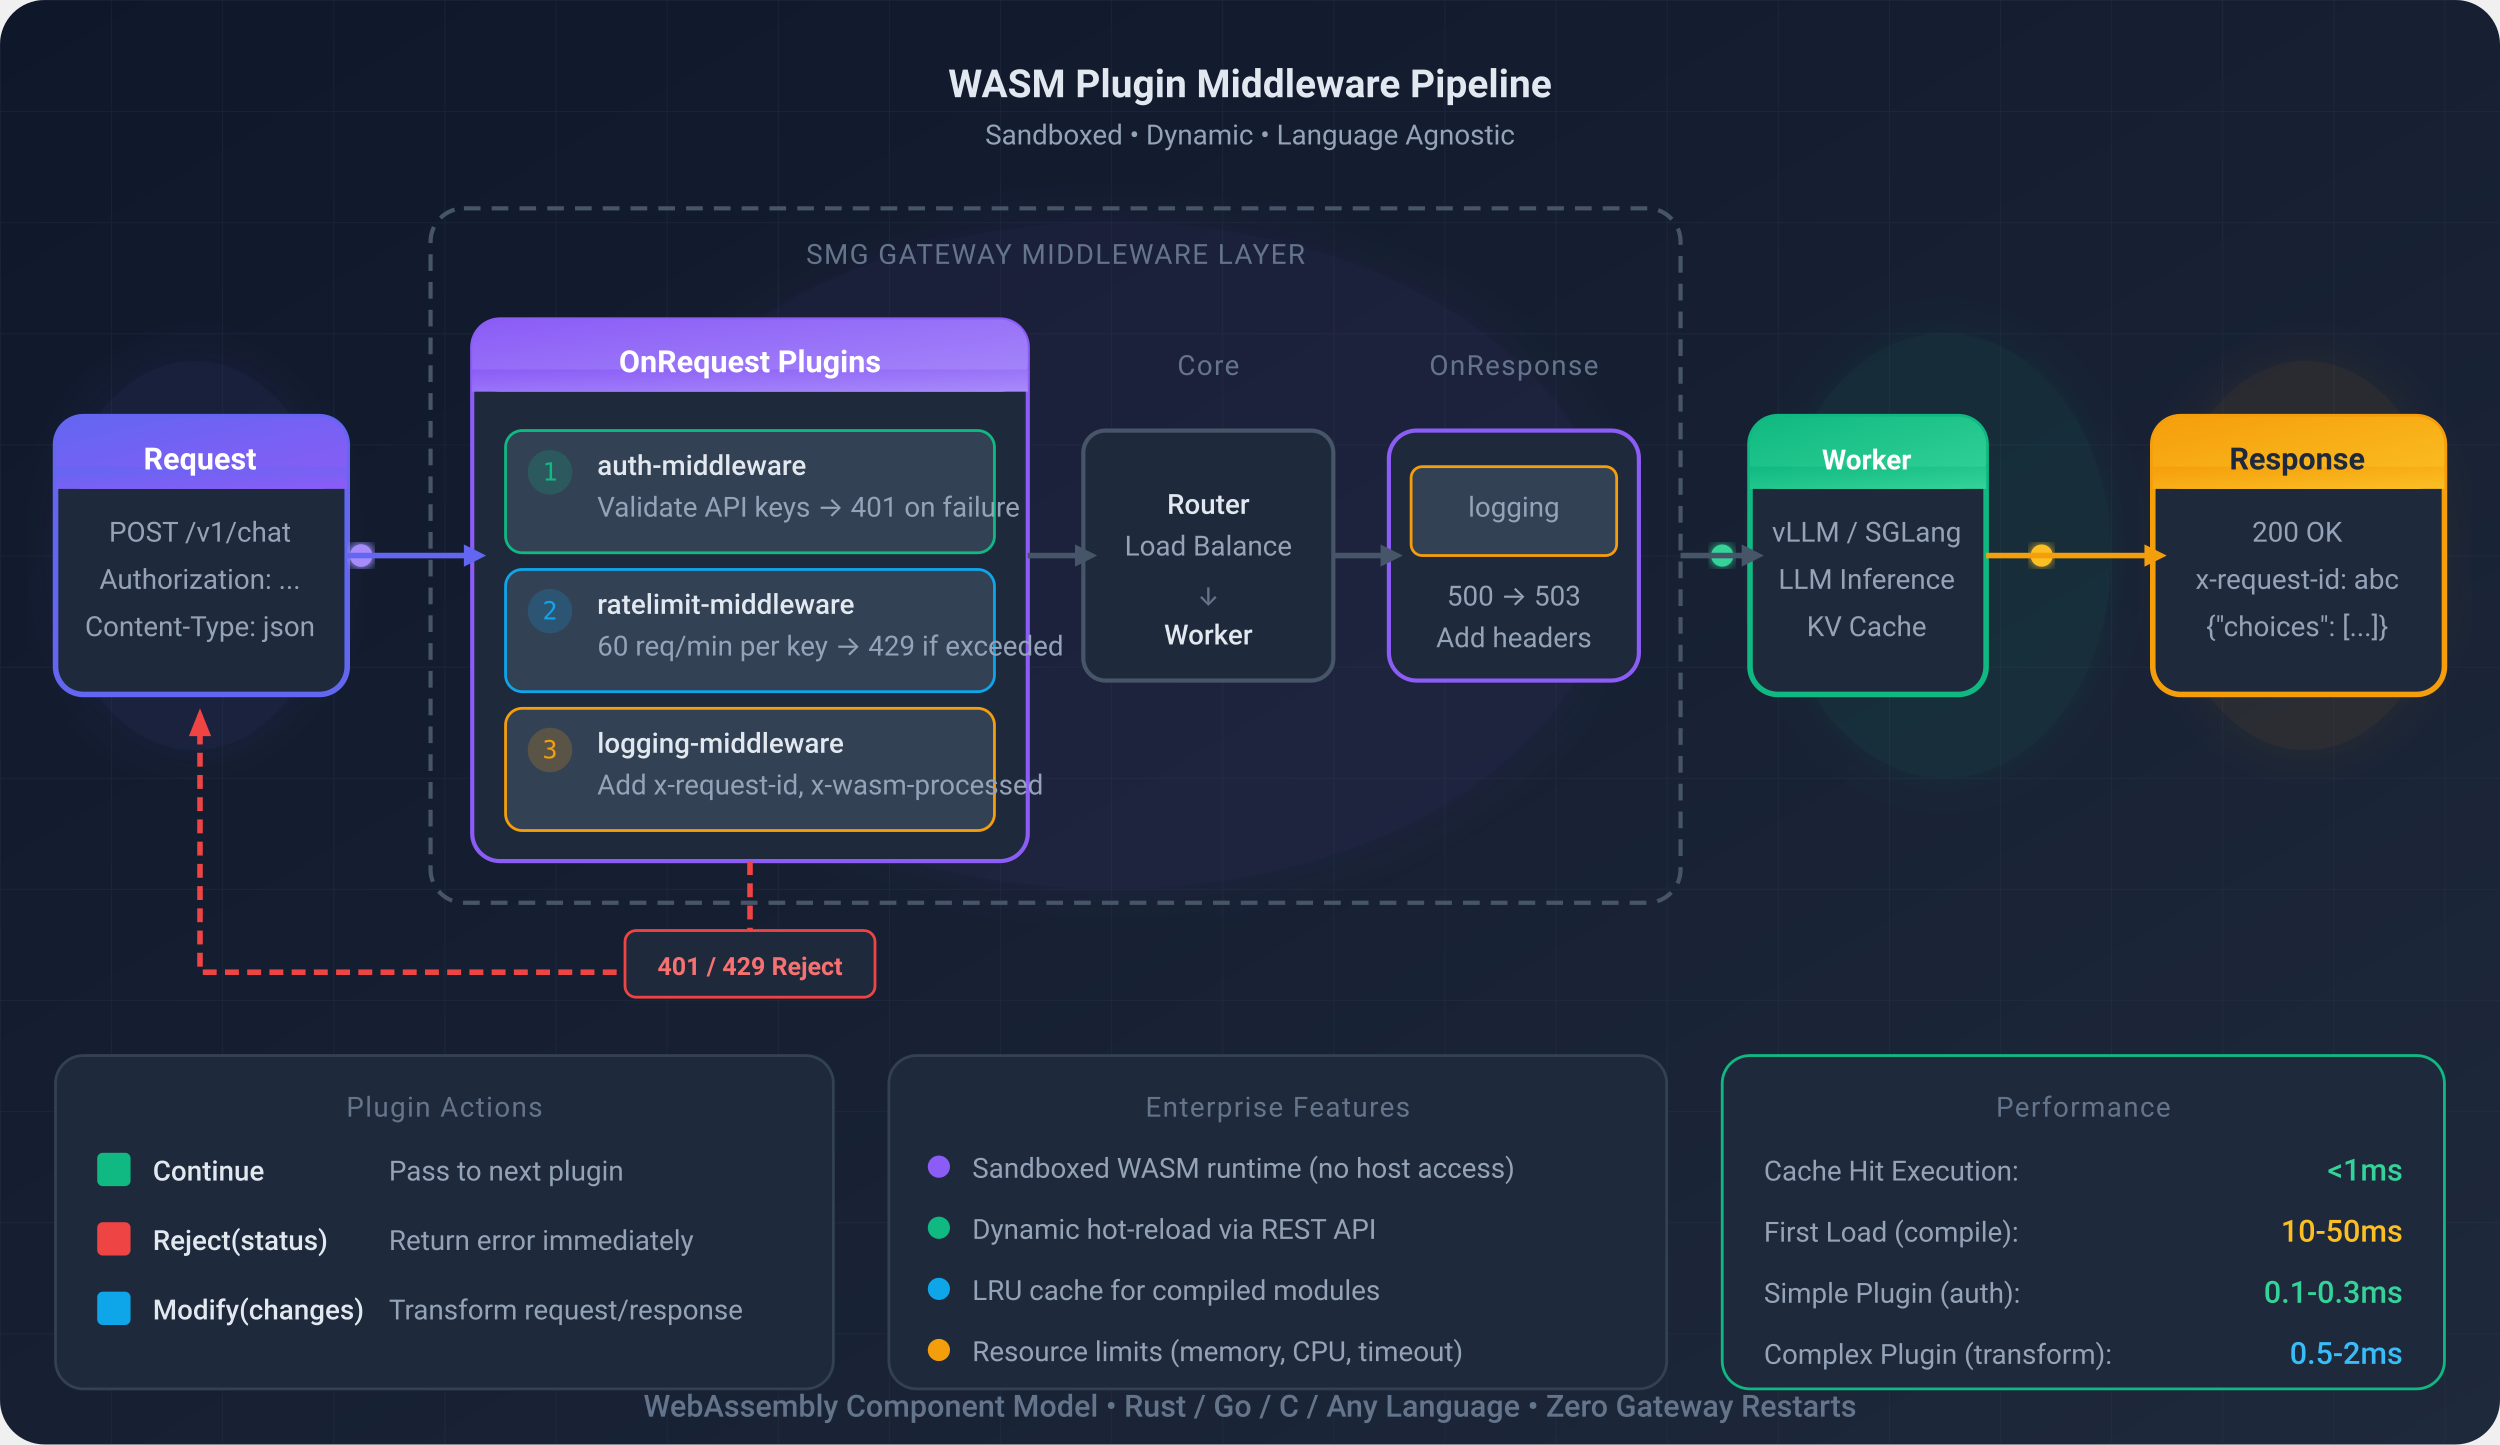
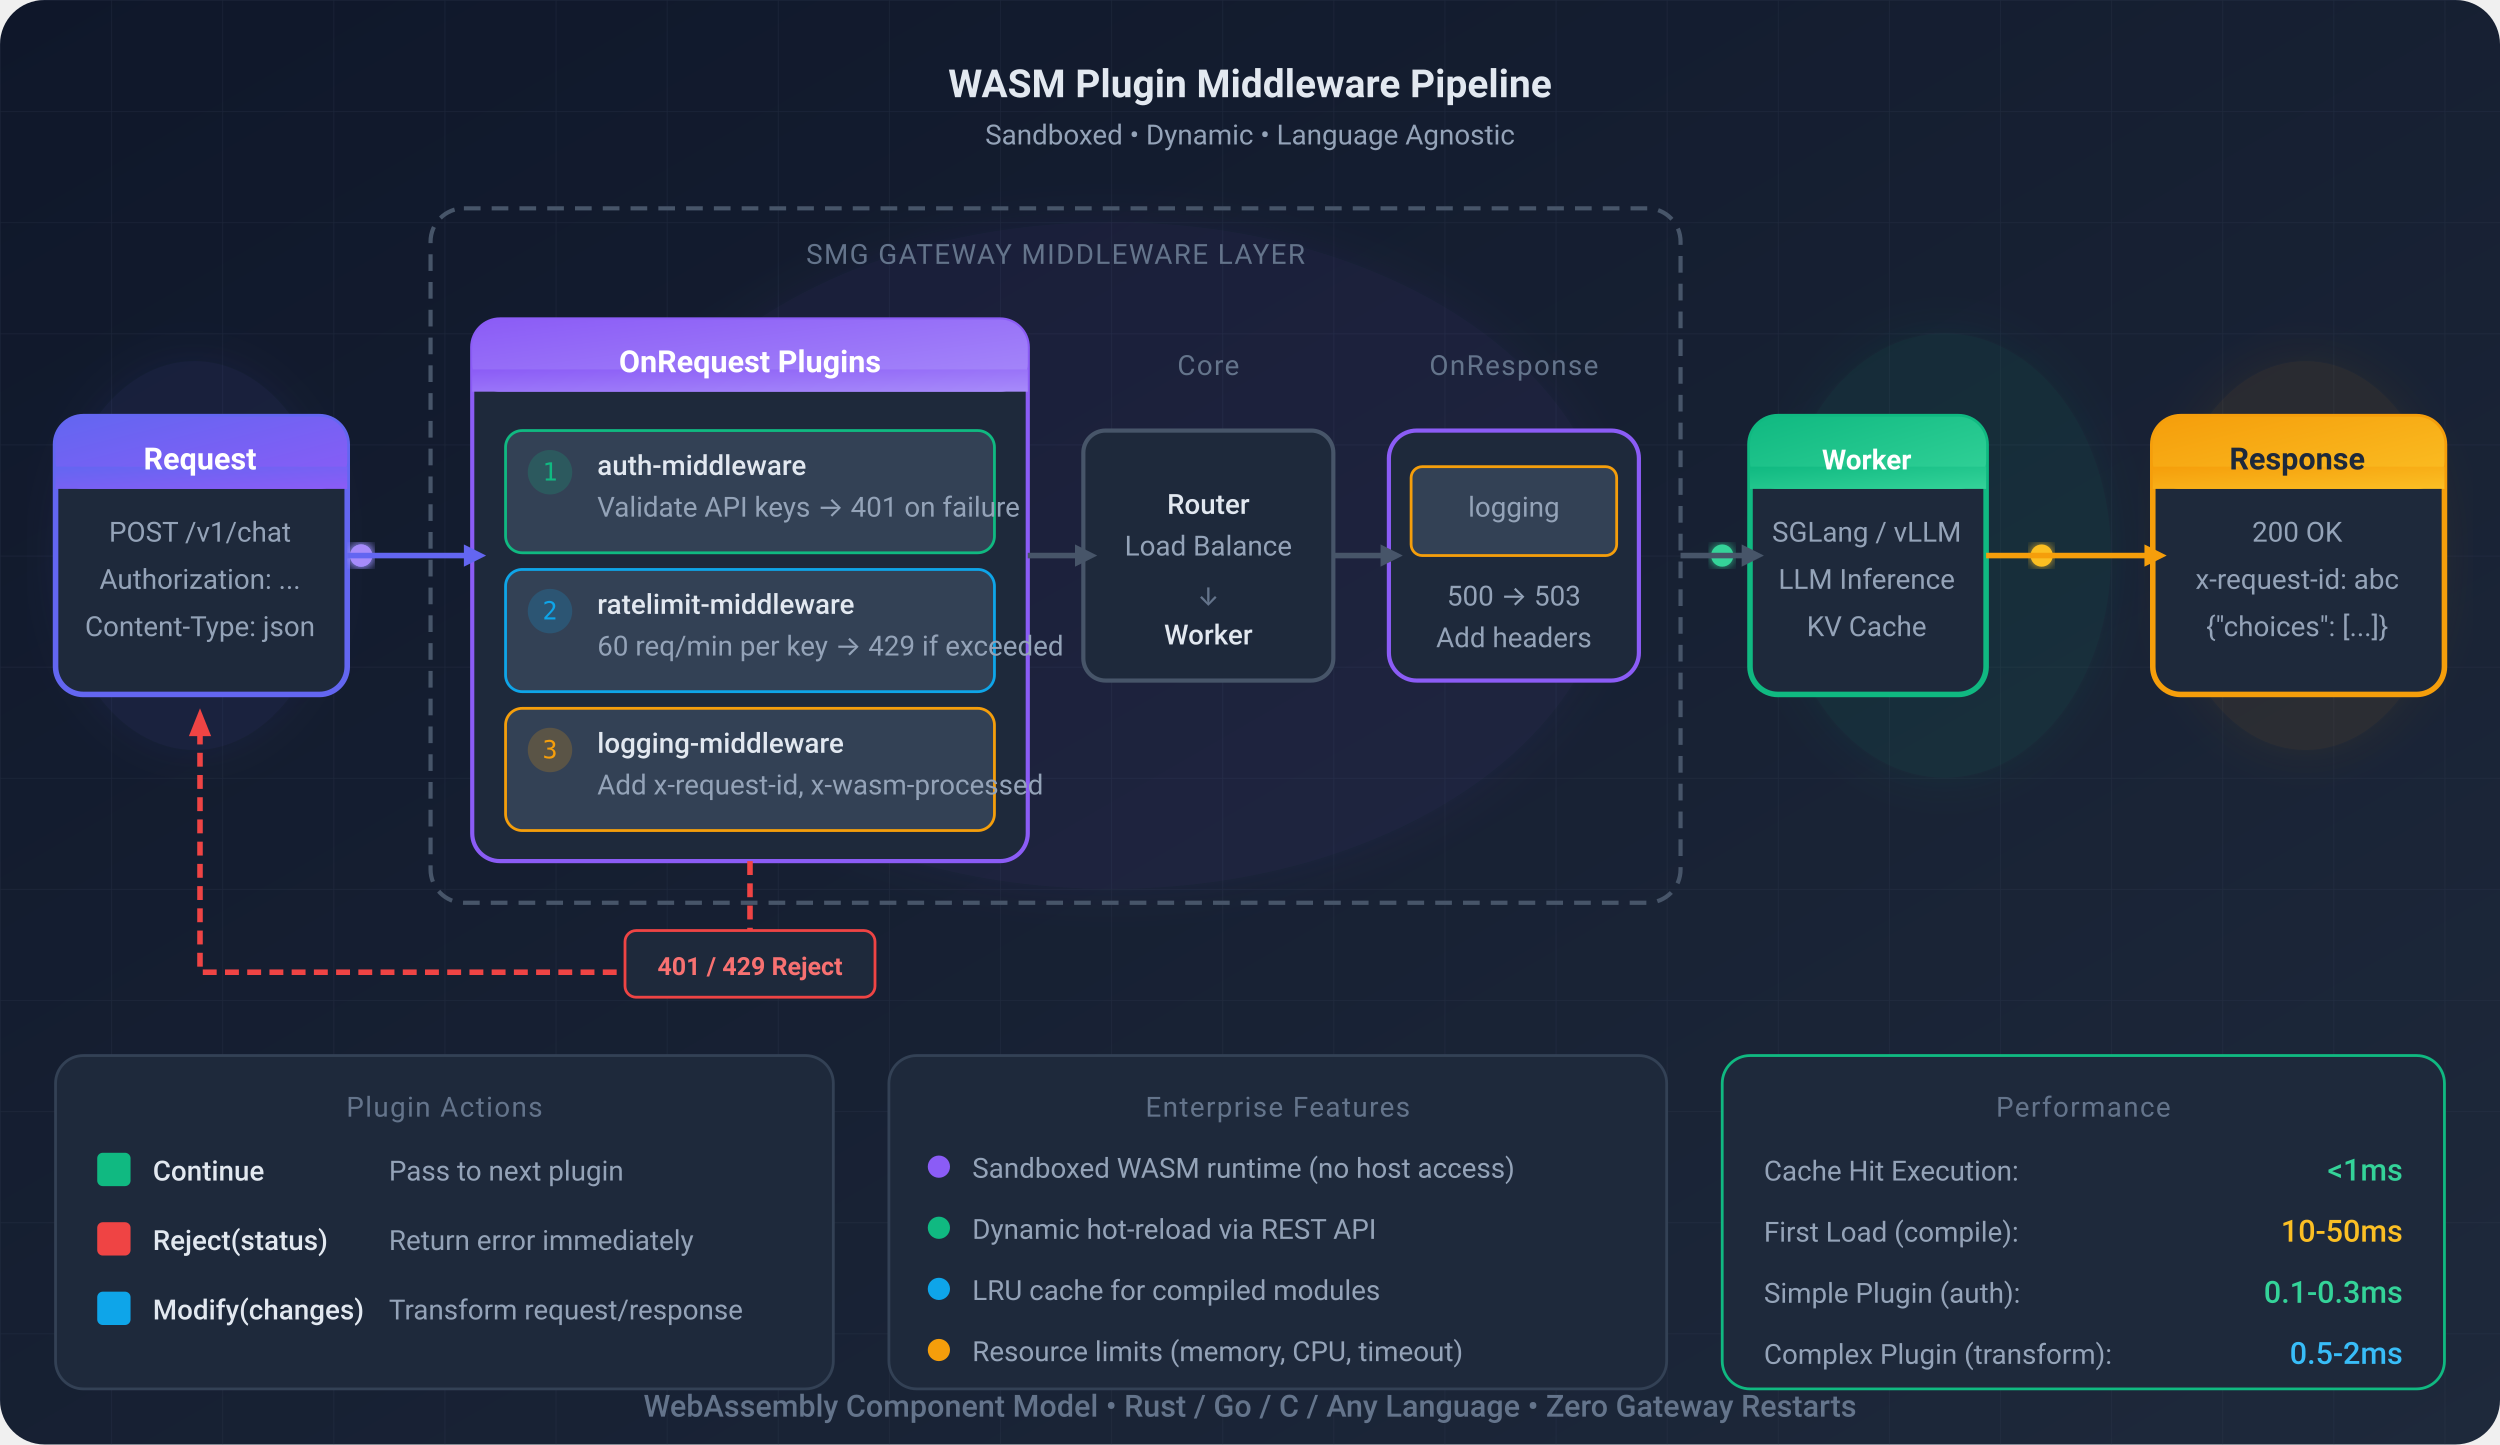
<svg xmlns="http://www.w3.org/2000/svg" viewBox="0 0 900 520">
  <defs>
    <linearGradient id="wp-primaryGrad" x1="0%" y1="0%" x2="100%" y2="100%">
      <stop offset="0%" style="stop-color:#6366f1" />
      <stop offset="100%" style="stop-color:#8b5cf6" />
    </linearGradient>
    <linearGradient id="wp-greenGrad" x1="0%" y1="0%" x2="100%" y2="100%">
      <stop offset="0%" style="stop-color:#10b981" />
      <stop offset="100%" style="stop-color:#34d399" />
    </linearGradient>
    <linearGradient id="wp-blueGrad" x1="0%" y1="0%" x2="100%" y2="100%">
      <stop offset="0%" style="stop-color:#0ea5e9" />
      <stop offset="100%" style="stop-color:#38bdf8" />
    </linearGradient>
    <linearGradient id="wp-amberGrad" x1="0%" y1="0%" x2="100%" y2="100%">
      <stop offset="0%" style="stop-color:#f59e0b" />
      <stop offset="100%" style="stop-color:#fbbf24" />
    </linearGradient>
    <linearGradient id="wp-redGrad" x1="0%" y1="0%" x2="100%" y2="100%">
      <stop offset="0%" style="stop-color:#ef4444" />
      <stop offset="100%" style="stop-color:#f87171" />
    </linearGradient>
    <linearGradient id="wp-purpleGrad" x1="0%" y1="0%" x2="100%" y2="100%">
      <stop offset="0%" style="stop-color:#8b5cf6" />
      <stop offset="100%" style="stop-color:#a78bfa" />
    </linearGradient>
    <linearGradient id="wp-bgGrad" x1="0%" y1="0%" x2="100%" y2="100%">
      <stop offset="0%" style="stop-color:#0f172a" />
      <stop offset="100%" style="stop-color:#1e293b" />
    </linearGradient>
    <filter id="wp-glow">
      <feGaussianBlur stdDeviation="2" result="coloredBlur" />
      <feMerge>
        <feMergeNode in="coloredBlur" />
        <feMergeNode in="SourceGraphic" />
      </feMerge>
    </filter>
    <filter id="wp-softGlow">
      <feGaussianBlur stdDeviation="8" result="blur" />
      <feMerge>
        <feMergeNode in="blur" />
        <feMergeNode in="SourceGraphic" />
      </feMerge>
    </filter>
    <pattern id="wp-grid" width="40" height="40" patternUnits="userSpaceOnUse">
      <path d="M 40 0 L 0 0 0 40" fill="none" stroke="#334155" stroke-width="0.5" opacity="0.3" />
    </pattern>
    <clipPath id="wp-clipFlow1">
      <rect x="125" y="185" width="50" height="30" />
    </clipPath>
    <clipPath id="wp-clipFlow2">
      <rect x="615" y="185" width="50" height="30" />
    </clipPath>
    <clipPath id="wp-clipFlow3">
      <rect x="730" y="185" width="50" height="30" />
    </clipPath>
  </defs>
  <style>
    .wp-label { font-family: -apple-system, BlinkMacSystemFont, 'Segoe UI', Roboto, sans-serif; font-weight: 600; }
    .wp-sublabel { font-family: -apple-system, BlinkMacSystemFont, 'Segoe UI', Roboto, sans-serif; font-weight: 500; }
    .wp-feature { font-family: -apple-system, BlinkMacSystemFont, 'Segoe UI', Roboto, sans-serif; font-size: 10px; fill: #94a3b8; }
    .wp-layer-label { font-family: -apple-system, BlinkMacSystemFont, 'Segoe UI', Roboto, sans-serif; font-size: 10px; fill: #64748b; text-transform: uppercase; letter-spacing: 0.5px; }
    .wp-action-label { font-family: -apple-system, BlinkMacSystemFont, 'Segoe UI', Roboto, sans-serif; font-size: 9px; font-weight: 600; }
    .wp-code { font-family: 'JetBrains Mono', 'Fira Code', monospace; font-size: 9px; }

    @keyframes wp-pulse { 0%, 100% { opacity: 1; } 50% { opacity: 0.6; } }
    @keyframes wp-flow { 0% { transform: translateX(0); opacity: 0; } 10% { opacity: 1; } 90% { opacity: 1; } 100% { transform: translateX(40px); opacity: 0; } }
    @keyframes wp-reject { 0%, 100% { opacity: 0.4; } 50% { opacity: 1; } }

    .wp-packet1 { animation: wp-flow 0.6s linear infinite; }
    .wp-packet2 { animation: wp-flow 0.6s linear infinite 0.2s; }
    .wp-packet3 { animation: wp-flow 0.6s linear infinite 0.4s; }
    .wp-pulse { animation: wp-pulse 2s ease-in-out infinite; }
    .wp-reject-pulse { animation: wp-reject 1.5s ease-in-out infinite; }
  </style>
  <rect width="900" height="520" rx="16" fill="url(#wp-bgGrad)" />
  <rect width="900" height="520" fill="url(#wp-grid)" rx="16" />
  <ellipse cx="70" cy="200" rx="50" ry="70" fill="#6366f1" opacity="0.08" filter="url(#wp-softGlow)" />
  <ellipse cx="400" cy="200" rx="180" ry="120" fill="#8b5cf6" opacity="0.06" filter="url(#wp-softGlow)" />
  <ellipse cx="700" cy="200" rx="60" ry="80" fill="#10b981" opacity="0.08" filter="url(#wp-softGlow)" />
  <ellipse cx="830" cy="200" rx="50" ry="70" fill="#f59e0b" opacity="0.08" filter="url(#wp-softGlow)" />
  <text x="450" y="35" text-anchor="middle" class="wp-label" font-size="14" fill="#e2e8f0">WASM Plugin Middleware Pipeline</text>
  <text x="450" y="52" text-anchor="middle" class="wp-feature" fill="#64748b">Sandboxed • Dynamic • Language Agnostic</text>
  <g class="wp-pulse">
    <rect x="20" y="150" width="105" height="100" rx="10" fill="#1e293b" stroke="#6366f1" stroke-width="2" />
    <rect x="20" y="150" width="105" height="26" rx="10" fill="url(#wp-primaryGrad)" />
    <rect x="20" y="168" width="105" height="8" fill="url(#wp-primaryGrad)" />
    <text x="72" y="169" text-anchor="middle" class="wp-label" font-size="11" fill="white">Request</text>
    <text x="72" y="195" text-anchor="middle" class="wp-feature">POST /v1/chat</text>
    <text x="72" y="212" text-anchor="middle" class="wp-feature">Authorization: ...</text>
    <text x="72" y="229" text-anchor="middle" class="wp-feature">Content-Type: json</text>
  </g>
  <rect x="155" y="75" width="450" height="250" rx="12" fill="none" stroke="#475569" stroke-width="1.5" stroke-dasharray="6,4" />
  <text x="380" y="95" text-anchor="middle" class="wp-layer-label" fill="#64748b">SMG GATEWAY MIDDLEWARE LAYER</text>
  <rect x="170" y="115" width="200" height="195" rx="10" fill="#1e293b" stroke="#8b5cf6" stroke-width="1.5" />
  <rect x="170" y="115" width="200" height="26" rx="10" fill="url(#wp-purpleGrad)" />
  <rect x="170" y="133" width="200" height="8" fill="url(#wp-purpleGrad)" />
  <text x="270" y="134" text-anchor="middle" class="wp-label" font-size="11" fill="white">OnRequest Plugins</text>
  <rect x="182" y="155" width="176" height="44" rx="6" fill="#334155" stroke="#10b981" stroke-width="1" />
  <circle cx="198" cy="170" r="8" fill="#10b981" opacity="0.2" />
  <text x="198" y="173" text-anchor="middle" class="wp-code" fill="#10b981">1</text>
  <text x="215" y="171" class="wp-sublabel" font-size="10" fill="#e2e8f0">auth-middleware</text>
  <text x="215" y="186" class="wp-feature" fill="#94a3b8">Validate API keys → 401 on failure</text>
  <rect x="182" y="205" width="176" height="44" rx="6" fill="#334155" stroke="#0ea5e9" stroke-width="1" />
  <circle cx="198" cy="220" r="8" fill="#0ea5e9" opacity="0.2" />
  <text x="198" y="223" text-anchor="middle" class="wp-code" fill="#0ea5e9">2</text>
  <text x="215" y="221" class="wp-sublabel" font-size="10" fill="#e2e8f0">ratelimit-middleware</text>
  <text x="215" y="236" class="wp-feature" fill="#94a3b8">60 req/min per key → 429 if exceeded</text>
  <rect x="182" y="255" width="176" height="44" rx="6" fill="#334155" stroke="#f59e0b" stroke-width="1" />
  <circle cx="198" cy="270" r="8" fill="#f59e0b" opacity="0.2" />
  <text x="198" y="273" text-anchor="middle" class="wp-code" fill="#f59e0b">3</text>
  <text x="215" y="271" class="wp-sublabel" font-size="10" fill="#e2e8f0">logging-middleware</text>
  <text x="215" y="286" class="wp-feature" fill="#94a3b8">Add x-request-id, x-wasm-processed</text>
  <rect x="390" y="155" width="90" height="90" rx="8" fill="#1e293b" stroke="#475569" stroke-width="1.5" />
  <text x="435" y="135" text-anchor="middle" class="wp-layer-label" fill="#64748b">Core</text>
  <text x="435" y="185" text-anchor="middle" class="wp-sublabel" font-size="10" fill="#e2e8f0">Router</text>
  <text x="435" y="200" text-anchor="middle" class="wp-feature">Load Balance</text>
  <text x="435" y="218" text-anchor="middle" class="wp-sublabel" font-size="9" fill="#64748b">↓</text>
  <text x="435" y="232" text-anchor="middle" class="wp-sublabel" font-size="10" fill="#e2e8f0">Worker</text>
  <rect x="500" y="155" width="90" height="90" rx="10" fill="#1e293b" stroke="#8b5cf6" stroke-width="1.5" />
  <text x="545" y="135" text-anchor="middle" class="wp-layer-label" fill="#8b5cf6">OnResponse</text>
  <rect x="508" y="168" width="74" height="32" rx="4" fill="#334155" stroke="#f59e0b" stroke-width="1" />
  <text x="545" y="186" text-anchor="middle" class="wp-feature" fill="#e2e8f0">logging</text>
  <text x="545" y="218" text-anchor="middle" class="wp-feature" fill="#94a3b8">500 → 503</text>
  <text x="545" y="233" text-anchor="middle" class="wp-feature" fill="#94a3b8">Add headers</text>
  <line x1="370" y1="200" x2="390" y2="200" stroke="#475569" stroke-width="2" />
  <polygon points="387,196 395,200 387,204" fill="#475569" />
  <line x1="480" y1="200" x2="500" y2="200" stroke="#475569" stroke-width="2" />
  <polygon points="497,196 505,200 497,204" fill="#475569" />
  <rect x="630" y="150" width="85" height="100" rx="10" fill="#1e293b" stroke="#10b981" stroke-width="2" />
  <rect x="630" y="150" width="85" height="26" rx="10" fill="url(#wp-greenGrad)" />
  <rect x="630" y="168" width="85" height="8" fill="url(#wp-greenGrad)" />
  <text x="672" y="169" text-anchor="middle" class="wp-label" font-size="10" fill="white">Worker</text>
-   <text x="672" y="195" text-anchor="middle" class="wp-feature">vLLM / SGLang</text>
+   <text x="672" y="195" text-anchor="middle" class="wp-feature">SGLang / vLLM</text>
  <text x="672" y="212" text-anchor="middle" class="wp-feature">LLM Inference</text>
  <text x="672" y="229" text-anchor="middle" class="wp-feature">KV Cache</text>
  <g class="wp-pulse">
    <rect x="775" y="150" width="105" height="100" rx="10" fill="#1e293b" stroke="#f59e0b" stroke-width="2" />
    <rect x="775" y="150" width="105" height="26" rx="10" fill="url(#wp-amberGrad)" />
    <rect x="775" y="168" width="105" height="8" fill="url(#wp-amberGrad)" />
    <text x="827" y="169" text-anchor="middle" class="wp-label" font-size="11" fill="#1e293b">Response</text>
    <text x="827" y="195" text-anchor="middle" class="wp-feature">200 OK</text>
    <text x="827" y="212" text-anchor="middle" class="wp-feature">x-request-id: abc</text>
    <text x="827" y="229" text-anchor="middle" class="wp-feature">{"choices": [...]}</text>
  </g>
  <g clip-path="url(#wp-clipFlow1)">
    <circle cx="130" cy="200" r="4" fill="#818cf8" class="wp-packet1" filter="url(#wp-glow)" />
    <circle cx="130" cy="200" r="4" fill="#a78bfa" class="wp-packet2" filter="url(#wp-glow)" />
  </g>
  <g clip-path="url(#wp-clipFlow2)">
    <circle cx="620" cy="200" r="4" fill="#34d399" class="wp-packet1" filter="url(#wp-glow)" />
  </g>
  <g clip-path="url(#wp-clipFlow3)">
    <circle cx="735" cy="200" r="4" fill="#fbbf24" class="wp-packet1" filter="url(#wp-glow)" />
  </g>
  <line x1="125" y1="200" x2="170" y2="200" stroke="#6366f1" stroke-width="2" />
  <polygon points="167,196 175,200 167,204" fill="#6366f1" />
  <line x1="605" y1="200" x2="630" y2="200" stroke="#475569" stroke-width="2" />
  <polygon points="627,196 635,200 627,204" fill="#475569" />
  <line x1="715" y1="200" x2="775" y2="200" stroke="#f59e0b" stroke-width="2" />
  <polygon points="772,196 780,200 772,204" fill="#f59e0b" />
  <g class="wp-reject-pulse">
    <path d="M 270 310 L 270 350 L 72 350 L 72 260" stroke="#ef4444" stroke-width="2" fill="none" stroke-dasharray="5,3" />
    <polygon points="68,265 72,255 76,265" fill="#ef4444" />
    <rect x="225" y="335" width="90" height="24" rx="4" fill="#1e293b" stroke="#ef4444" stroke-width="1" />
    <text x="270" y="351" text-anchor="middle" class="wp-action-label" fill="#f87171">401 / 429 Reject</text>
  </g>
  <rect x="20" y="380" width="280" height="120" rx="10" fill="#1e293b" stroke="#334155" stroke-width="1" />
  <text x="160" y="402" text-anchor="middle" class="wp-layer-label" fill="#64748b">Plugin Actions</text>
  <rect x="35" y="415" width="12" height="12" rx="2" fill="#10b981" />
  <text x="55" y="425" class="wp-sublabel" font-size="10" fill="#e2e8f0">Continue</text>
  <text x="140" y="425" class="wp-feature" fill="#94a3b8">Pass to next plugin</text>
  <rect x="35" y="440" width="12" height="12" rx="2" fill="#ef4444" />
  <text x="55" y="450" class="wp-sublabel" font-size="10" fill="#e2e8f0">Reject(status)</text>
  <text x="140" y="450" class="wp-feature" fill="#94a3b8">Return error immediately</text>
  <rect x="35" y="465" width="12" height="12" rx="2" fill="#0ea5e9" />
  <text x="55" y="475" class="wp-sublabel" font-size="10" fill="#e2e8f0">Modify(changes)</text>
  <text x="140" y="475" class="wp-feature" fill="#94a3b8">Transform request/response</text>
  <rect x="320" y="380" width="280" height="120" rx="10" fill="#1e293b" stroke="#334155" stroke-width="1" />
  <text x="460" y="402" text-anchor="middle" class="wp-layer-label" fill="#64748b">Enterprise Features</text>
  <circle cx="338" cy="420" r="4" fill="#8b5cf6" />
  <text x="350" y="424" class="wp-feature" fill="#e2e8f0">Sandboxed WASM runtime (no host access)</text>
  <circle cx="338" cy="442" r="4" fill="#10b981" />
  <text x="350" y="446" class="wp-feature" fill="#e2e8f0">Dynamic hot-reload via REST API</text>
  <circle cx="338" cy="464" r="4" fill="#0ea5e9" />
  <text x="350" y="468" class="wp-feature" fill="#e2e8f0">LRU cache for compiled modules</text>
  <circle cx="338" cy="486" r="4" fill="#f59e0b" />
  <text x="350" y="490" class="wp-feature" fill="#e2e8f0">Resource limits (memory, CPU, timeout)</text>
  <rect x="620" y="380" width="260" height="120" rx="10" fill="#1e293b" stroke="#10b981" stroke-width="1" />
  <text x="750" y="402" text-anchor="middle" class="wp-layer-label" fill="#10b981">Performance</text>
  <text x="635" y="425" class="wp-feature" fill="#94a3b8">Cache Hit Execution:</text>
  <text x="865" y="425" text-anchor="end" class="wp-sublabel" font-size="11" fill="#34d399">&lt;1ms</text>
  <text x="635" y="447" class="wp-feature" fill="#94a3b8">First Load (compile):</text>
  <text x="865" y="447" text-anchor="end" class="wp-sublabel" font-size="11" fill="#fbbf24">10-50ms</text>
  <text x="635" y="469" class="wp-feature" fill="#94a3b8">Simple Plugin (auth):</text>
  <text x="865" y="469" text-anchor="end" class="wp-sublabel" font-size="11" fill="#34d399">0.1-0.3ms</text>
  <text x="635" y="491" class="wp-feature" fill="#94a3b8">Complex Plugin (transform):</text>
  <text x="865" y="491" text-anchor="end" class="wp-sublabel" font-size="11" fill="#38bdf8">0.5-2ms</text>
  <text x="450" y="510" text-anchor="middle" class="wp-sublabel" font-size="11" fill="#64748b">WebAssembly Component Model  •  Rust / Go / C / Any Language  •  Zero Gateway Restarts</text>
</svg>
